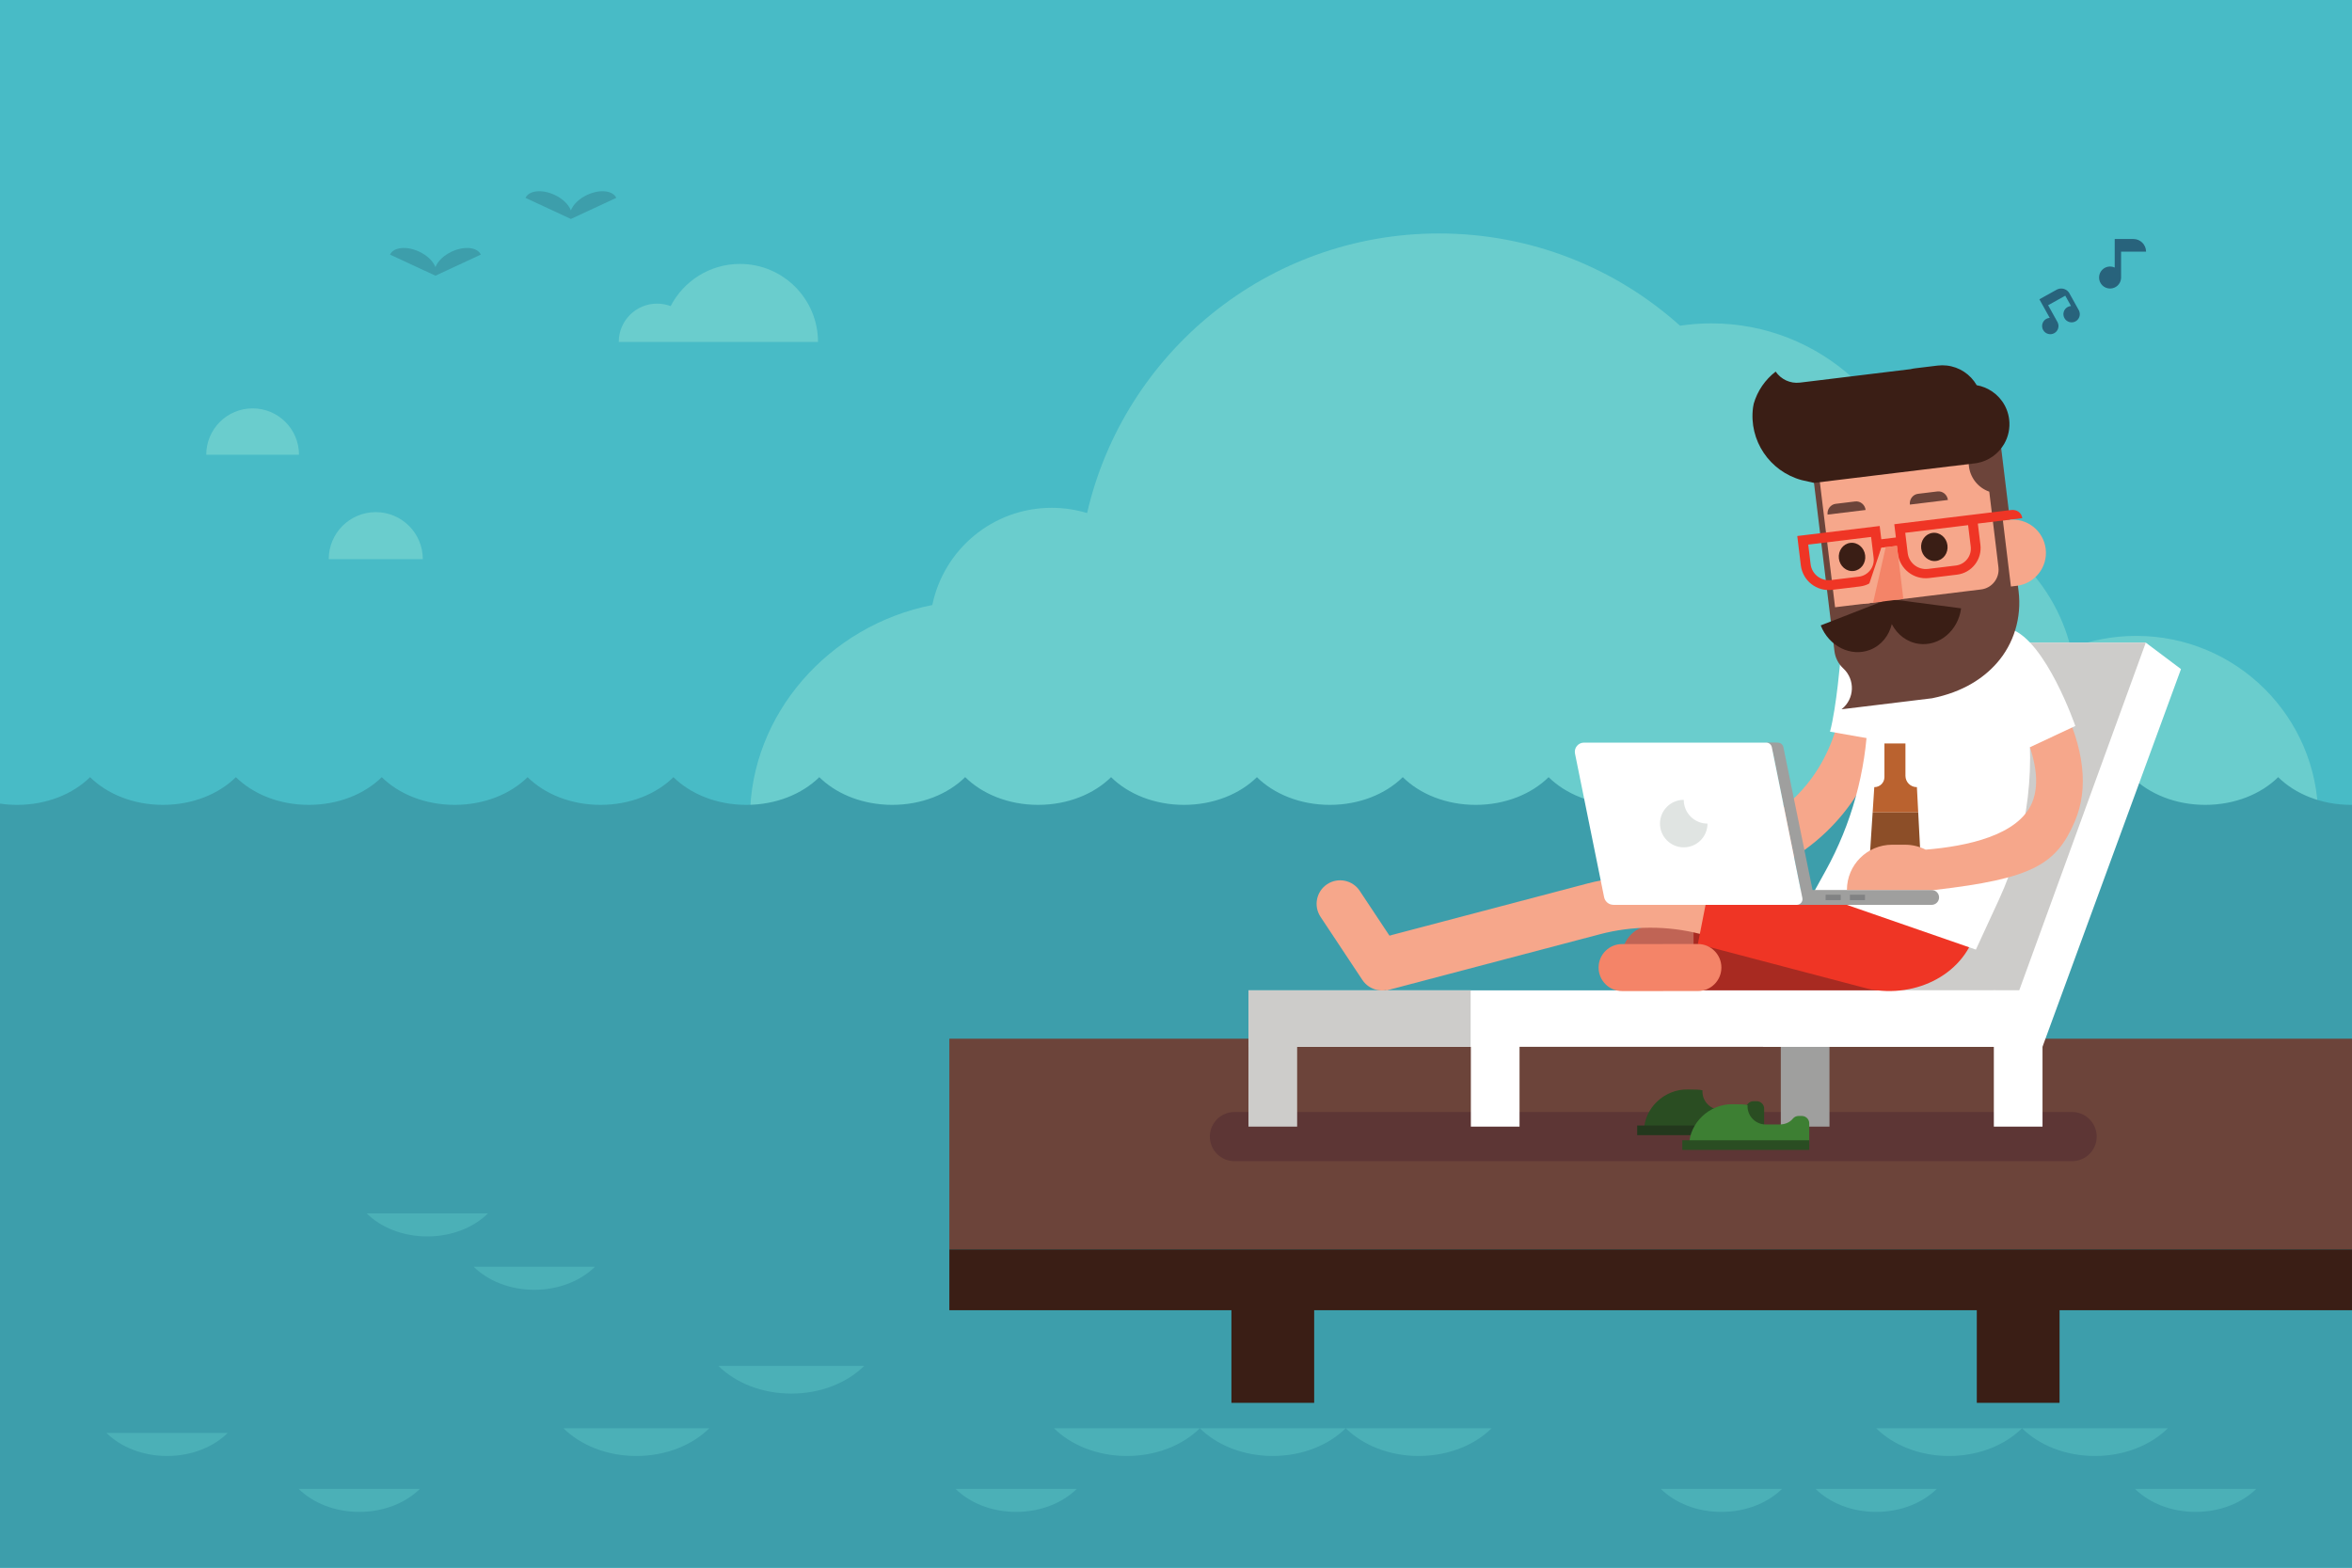
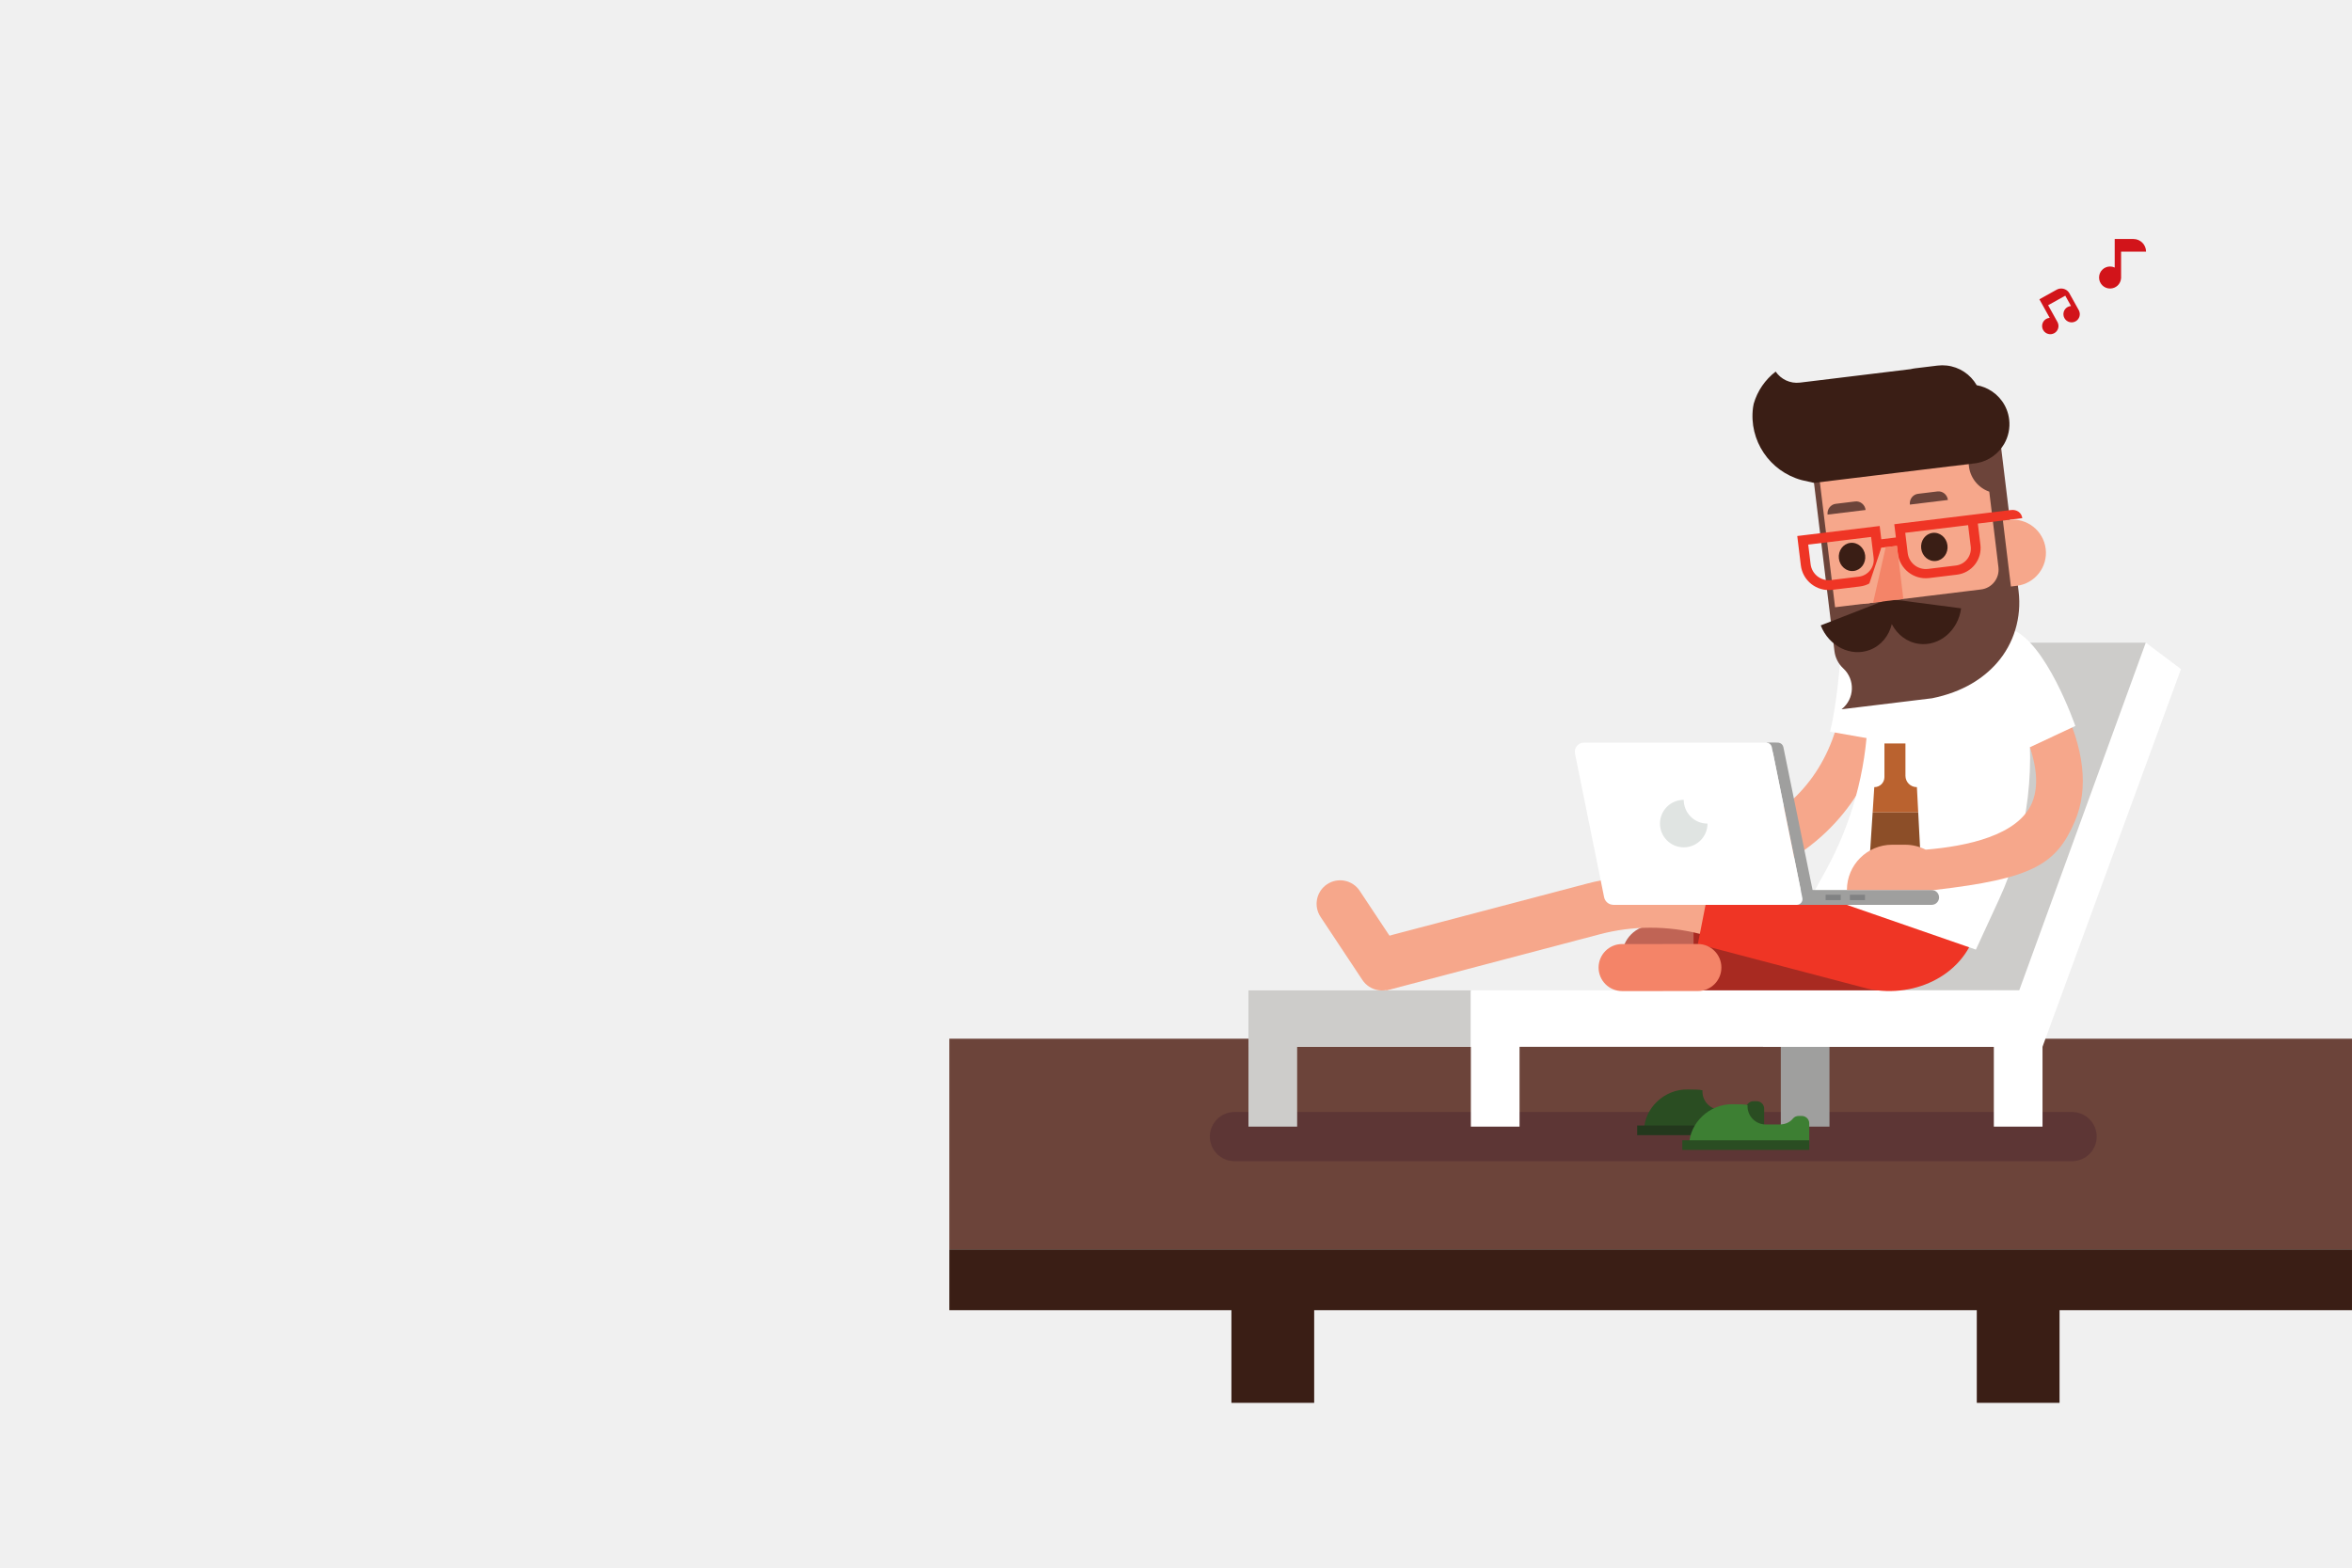
<svg xmlns="http://www.w3.org/2000/svg" viewBox="0 0 2400 1600" height="1600" width="2400" xml:space="preserve" id="svg2" version="1.1">
  <defs id="defs6" />
  <g transform="matrix(1.333333,0,0,-1.333333,0,1600)" id="g10">
    <g transform="scale(0.1)" id="g12">
      <g transform="scale(1.10429)" id="g14">
-         <path id="path16" style="fill:#48bbc6;fill-opacity:1;fill-rule:nonzero;stroke:none" d="M 16300,0 H 0 V 10866.7 H 16300 V 0" />
+         <path id="path16" style="fill:#48bbc6;fill-opacity:0;fill-rule:nonzero;stroke:none" d="M 16300,0 H 0 V 10866.7 H 16300 V 0" />
      </g>
      <g transform="scale(1.10429)" id="g18">
-         <path id="path20" style="fill:#48bbc6;fill-opacity:1;fill-rule:nonzero;stroke:none" d="M 16300,0 H 0 V 5204.73 H 16300 V 0" />
+         <path id="path20" style="fill:#48bbc6;fill-opacity:0;fill-rule:nonzero;stroke:none" d="M 16300,0 H 0 V 5204.73 H 16300 V 0" />
      </g>
      <g transform="scale(1.08842)" id="g22">
-         <path id="path24" style="fill:#6acdcd;fill-opacity:1;fill-rule:nonzero;stroke:none" d="M 16300,5280.66 H 5273.62 c 3.47,717.99 551.78,1345.82 1281.87,1489.55 80.07,390.17 425.39,683.61 839.25,683.61 86.61,0 170.19,-12.89 248.98,-36.78 259.77,1126.39 1268.92,1966.22 2474.28,1966.22 651.4,0 1245.5,-245.43 1694.9,-648.73 72,10.75 145.5,16.37 220.4,16.37 764.6,0 1393.6,-580.42 1470.4,-1324.67 516.9,-74.97 933.6,-458.86 1056.9,-958.38 142.8,55.04 297.9,85.28 460,85.28 704.3,0 1275.6,-569.09 1279.4,-1272.47" />
+         <path id="path24" style="fill:#6acdcd;fill-opacity:0;fill-rule:nonzero;stroke:none" d="M 16300,5280.66 H 5273.62 c 3.47,717.99 551.78,1345.82 1281.87,1489.55 80.07,390.17 425.39,683.61 839.25,683.61 86.61,0 170.19,-12.89 248.98,-36.78 259.77,1126.39 1268.92,1966.22 2474.28,1966.22 651.4,0 1245.5,-245.43 1694.9,-648.73 72,10.75 145.5,16.37 220.4,16.37 764.6,0 1393.6,-580.42 1470.4,-1324.67 516.9,-74.97 933.6,-458.86 1056.9,-958.38 142.8,55.04 297.9,85.28 460,85.28 704.3,0 1275.6,-569.09 1279.4,-1272.47" />
      </g>
      <g transform="scale(1.08842)" id="g26">
-         <path id="path28" style="fill:#6acdcd;fill-opacity:1;fill-rule:nonzero;stroke:none" d="M 16300,5273.73 H 5273.61 c 0,2.29 0,4.64 0.01,6.93 H 16300 c 0,-2.32 0,-4.6 0,-6.93" />
+         <path id="path28" style="fill:#6acdcd;fill-opacity:0;fill-rule:nonzero;stroke:none" d="M 16300,5273.73 H 5273.61 c 0,2.29 0,4.64 0.01,6.93 H 16300 c 0,-2.32 0,-4.6 0,-6.93" />
      </g>
      <g transform="scale(1.10429)" id="g30">
-         <path id="path32" style="fill:#3d9eab;fill-opacity:1;fill-rule:nonzero;stroke:none" d="m 16293.8,5287.62 c -204.6,0 -387,75.03 -505.4,192.1 -118.4,-117.07 -300.8,-192.1 -505.4,-192.1 -204.6,0 -387,75.03 -505.3,192.1 -115.8,-114.43 -292.7,-188.49 -491.7,-191.78 -4.9,-0.1 -9.8,-0.29 -14.8,-0.3 -204.2,0.26 -386.1,75.21 -504.3,192.08 l -1.2,-1.06 -1.1,1.06 c -118.2,-116.88 -300.2,-191.84 -504.4,-192.08 -3.1,0.01 -6.2,0.13 -9.3,0.17 -7.1,0.07 -14.2,0.24 -21.3,0.49 -8.1,0.32 -16.3,0.73 -24.3,1.29 -182.5,11.92 -343.6,83.48 -451.5,190.13 -118.4,-117.07 -300.7,-192.1 -505.3,-192.1 -204.6,0 -387,75.03 -505.4,192.1 -118.4,-117.07 -300.8,-192.1 -505.4,-192.1 -204.6,0 -387,75.03 -505.3,192.1 -118.5,-117.07 -300.9,-192.1 -505.4,-192.1 -204.7,0 -387.05,75.03 -505.41,192.1 -118.45,-117.07 -300.82,-192.1 -505.39,-192.1 -204.63,0 -386.99,75.03 -505.41,192.1 -118.41,-117.07 -300.78,-192.1 -505.38,-192.1 -204.6,0 -386.96,75.03 -505.38,192.1 -117.75,-116.41 -298.76,-191.18 -501.97,-192.03 -1.23,0 -2.43,-0.06 -3.66,-0.07 -204.5,0.07 -386.77,75.08 -505.13,192.1 l -0.28,-0.27 -0.28,0.27 c -118.37,-117.02 -300.64,-192.04 -505.14,-192.1 l -2.32,0.05 c -10.24,0.02 -20.41,0.29 -30.54,0.69 -5.28,0.22 -10.54,0.53 -15.8,0.84 -184.79,10.82 -347.99,82.78 -456.97,190.52 -118.42,-117.07 -300.78,-192.1 -505.38,-192.1 -204.6,0 -386.97,75.03 -505.38,192.1 -118.42,-117.07 -300.78,-192.1 -505.38,-192.1 -204.6,0 -386.97,75.03 -505.38,192.1 -118.42,-117.07 -300.79,-192.1 -505.39,-192.1 -204.61,0 -386.97,75.03 -505.39,192.1 -118.41,-117.07 -300.77,-192.1 -505.38,-192.1 -204.6,0 -386.97,75.03 -505.38,192.1 -118.42,-117.07 -300.78,-192.1 -505.38,-192.1 -204.602,0 -386.969,75.03 -505.385,192.1 -118.419,-117.07 -300.782,-192.1 -505.385,-192.1 -40.576,0 -80.226,3.06 -118.73,8.71 V 4191.98 h 6126.33 1100.1 5977.47 1098.4 1997.7 v 1095.79 c -2.1,-0.02 -4.2,-0.15 -6.2,-0.15" />
+         <path id="path32" style="fill:#3d9eab;fill-opacity:0;fill-rule:nonzero;stroke:none" d="m 16293.8,5287.62 c -204.6,0 -387,75.03 -505.4,192.1 -118.4,-117.07 -300.8,-192.1 -505.4,-192.1 -204.6,0 -387,75.03 -505.3,192.1 -115.8,-114.43 -292.7,-188.49 -491.7,-191.78 -4.9,-0.1 -9.8,-0.29 -14.8,-0.3 -204.2,0.26 -386.1,75.21 -504.3,192.08 l -1.2,-1.06 -1.1,1.06 c -118.2,-116.88 -300.2,-191.84 -504.4,-192.08 -3.1,0.01 -6.2,0.13 -9.3,0.17 -7.1,0.07 -14.2,0.24 -21.3,0.49 -8.1,0.32 -16.3,0.73 -24.3,1.29 -182.5,11.92 -343.6,83.48 -451.5,190.13 -118.4,-117.07 -300.7,-192.1 -505.3,-192.1 -204.6,0 -387,75.03 -505.4,192.1 -118.4,-117.07 -300.8,-192.1 -505.4,-192.1 -204.6,0 -387,75.03 -505.3,192.1 -118.5,-117.07 -300.9,-192.1 -505.4,-192.1 -204.7,0 -387.05,75.03 -505.41,192.1 -118.45,-117.07 -300.82,-192.1 -505.39,-192.1 -204.63,0 -386.99,75.03 -505.41,192.1 -118.41,-117.07 -300.78,-192.1 -505.38,-192.1 -204.6,0 -386.96,75.03 -505.38,192.1 -117.75,-116.41 -298.76,-191.18 -501.97,-192.03 -1.23,0 -2.43,-0.06 -3.66,-0.07 -204.5,0.07 -386.77,75.08 -505.13,192.1 l -0.28,-0.27 -0.28,0.27 c -118.37,-117.02 -300.64,-192.04 -505.14,-192.1 l -2.32,0.05 c -10.24,0.02 -20.41,0.29 -30.54,0.69 -5.28,0.22 -10.54,0.53 -15.8,0.84 -184.79,10.82 -347.99,82.78 -456.97,190.52 -118.42,-117.07 -300.78,-192.1 -505.38,-192.1 -204.6,0 -386.97,75.03 -505.38,192.1 -118.42,-117.07 -300.78,-192.1 -505.38,-192.1 -204.6,0 -386.97,75.03 -505.38,192.1 -118.42,-117.07 -300.79,-192.1 -505.39,-192.1 -204.61,0 -386.97,75.03 -505.39,192.1 -118.41,-117.07 -300.77,-192.1 -505.38,-192.1 -204.6,0 -386.97,75.03 -505.38,192.1 -118.42,-117.07 -300.78,-192.1 -505.38,-192.1 -204.602,0 -386.969,75.03 -505.385,192.1 -118.419,-117.07 -300.782,-192.1 -505.385,-192.1 -40.576,0 -80.226,3.06 -118.73,8.71 V 4191.98 h 6126.33 1100.1 5977.47 1098.4 1997.7 v 1095.79 c -2.1,-0.02 -4.2,-0.15 -6.2,-0.15" />
      </g>
      <g transform="scale(1.10429)" id="g34">
-         <path id="path36" style="fill:#3d9eab;fill-opacity:1;fill-rule:nonzero;stroke:none" d="M 13203.9,4798.37 H 7226.43 6126.33 0 V 0 h 16300 v 4798.37 h -1997.7 -1098.4" />
+         <path id="path36" style="fill:#3d9eab;fill-opacity:0;fill-rule:nonzero;stroke:none" d="M 13203.9,4798.37 H 7226.43 6126.33 0 V 0 h 16300 v 4798.37 h -1997.7 -1098.4" />
      </g>
      <g transform="scale(1.10429)" id="g38">
        <path id="path40" style="fill:#6c443a;fill-opacity:1;fill-rule:nonzero;stroke:none" d="M 16300,2206.53 H 6579.24 V 3666.77 H 16300 V 2206.53" />
      </g>
      <g transform="scale(1.10429)" id="g42">
        <path id="path44" style="fill:#3a1e15;fill-opacity:1;fill-rule:nonzero;stroke:none" d="M 16300,2206.53 H 15204.3 14630.8 8218.73 7645.22 6579.24 v -421.77 h 1954.88 v -642.13 h 573.51 v 642.13 h 4592.17 v -642.13 h 573.5 v 642.13 H 16300 v 421.77" />
      </g>
      <path id="path46" style="fill:#9dded6;fill-opacity:1;fill-rule:nonzero;stroke:none" d="m 15474.5,1123.3 v 0 0 z" />
      <path id="path48" style="fill:#9dded6;fill-opacity:1;fill-rule:nonzero;stroke:none" d="m 11009.8,1123.3 h -0.6 l 0.3,-0.3 z" />
-       <path id="path50" style="fill:#4bb0b7;fill-opacity:1;fill-rule:nonzero;stroke:none" d="m 6055.86,1332.6 c -225.94,0 -427.32,82.9 -558.09,212.2 H 6613.95 C 6483.19,1415.5 6281.8,1332.6 6055.86,1332.6" />
-       <path id="path52" style="fill:#4bb0b7;fill-opacity:1;fill-rule:nonzero;stroke:none" d="m 14916.4,855.102 c -225.9,0 -427.3,82.8 -558.1,212.098 h 1116.2 c -130.7,-129.298 -332.1,-212.098 -558.1,-212.098" />
+       <path id="path50" style="fill:#4bb0b7;fill-opacity:0;fill-rule:nonzero;stroke:none" d="m 6055.86,1332.6 c -225.94,0 -427.32,82.9 -558.09,212.2 H 6613.95 C 6483.19,1415.5 6281.8,1332.6 6055.86,1332.6" />
+       <path id="path52" style="fill:#4bb0b7;fill-opacity:0;fill-rule:nonzero;stroke:none" d="m 14916.4,855.102 c -225.9,0 -427.3,82.8 -558.1,212.098 h 1116.2 c -130.7,-129.298 -332.1,-212.098 -558.1,-212.098" />
      <g transform="scale(1.01783)" id="g54">
-         <path id="path56" style="fill:#4bb0b7;fill-opacity:1;fill-rule:nonzero;stroke:none" d="m 15751.7,840.119 c -222,0 -419.8,81.35 -548.3,208.381 H 16300 c -128.5,-127.031 -326.3,-208.381 -548.3,-208.381" />
+         <path id="path56" style="fill:#4bb0b7;fill-opacity:0;fill-rule:nonzero;stroke:none" d="m 15751.7,840.119 c -222,0 -419.8,81.35 -548.3,208.381 H 16300 c -128.5,-127.031 -326.3,-208.381 -548.3,-208.381" />
      </g>
-       <path id="path58" style="fill:#4bb0b7;fill-opacity:1;fill-rule:nonzero;stroke:none" d="m 4870.18,855.102 c -225.94,0 -427.32,82.8 -558.09,212.098 H 5428.27 C 5297.51,937.902 5096.12,855.102 4870.18,855.102" />
-       <path id="path60" style="fill:#4bb0b7;fill-opacity:1;fill-rule:nonzero;stroke:none" d="m 8624.36,855.102 c -225.95,0 -427.33,82.8 -558.1,212.098 H 9182.45 C 9051.68,937.902 8850.3,855.102 8624.36,855.102" />
-       <path id="path62" style="fill:#4bb0b7;fill-opacity:1;fill-rule:nonzero;stroke:none" d="M 10857.1,855.102 C 10631.2,855.199 10430,938 10299.2,1067.2 h 1116.2 c -130,-128.501 -329.9,-211.098 -554.3,-212.001 -1.3,0 -2.7,-0.097 -4,-0.097" />
-       <path id="path64" style="fill:#4bb0b7;fill-opacity:1;fill-rule:nonzero;stroke:none" d="m 9740.81,855.102 h -2.56 c -11.31,0.097 -22.54,0.398 -33.72,0.796 -5.84,0.204 -11.65,0.602 -17.46,0.903 -204.06,12 -384.28,91.398 -504.62,210.399 H 10298.6 C 10167.9,938 9966.64,855.199 9740.81,855.102" />
-       <path id="path66" style="fill:#4bb0b7;fill-opacity:1;fill-rule:nonzero;stroke:none" d="M 1278.72,855.102 C 1090.81,855.102 923.328,924 814.578,1031.5 H 1742.85 C 1634.1,924 1466.62,855.102 1278.72,855.102" />
-       <path id="path68" style="fill:#4bb0b7;fill-opacity:1;fill-rule:nonzero;stroke:none" d="m 13173.9,427 c -187.9,0 -355.4,69 -464.1,176.5 h 928.3 C 13529.3,496 13361.8,427 13173.9,427" />
-       <path id="path70" style="fill:#4bb0b7;fill-opacity:1;fill-rule:nonzero;stroke:none" d="m 2749.51,427 c -187.9,0 -355.38,69 -464.14,176.5 h 928.28 C 3104.9,496 2937.42,427 2749.51,427" />
-       <path id="path72" style="fill:#4bb0b7;fill-opacity:1;fill-rule:nonzero;stroke:none" d="m 7776.71,427 c -187.91,0 -355.39,69 -464.14,176.5 h 928.28 C 8132.09,496 7964.61,427 7776.71,427" />
-       <path id="path74" style="fill:#4bb0b7;fill-opacity:1;fill-rule:nonzero;stroke:none" d="m 14358.3,427 c -187.9,0 -355.3,69 -464.1,176.5 h 928.3 C 14713.7,496 14546.3,427 14358.3,427" />
+       <path id="path58" style="fill:#4bb0b7;fill-opacity:0;fill-rule:nonzero;stroke:none" d="m 4870.18,855.102 c -225.94,0 -427.32,82.8 -558.09,212.098 H 5428.27 C 5297.51,937.902 5096.12,855.102 4870.18,855.102" />
+       <path id="path60" style="fill:#4bb0b7;fill-opacity:0;fill-rule:nonzero;stroke:none" d="m 8624.36,855.102 c -225.95,0 -427.33,82.8 -558.1,212.098 H 9182.45 C 9051.68,937.902 8850.3,855.102 8624.36,855.102" />
+       <path id="path62" style="fill:#4bb0b7;fill-opacity:0;fill-rule:nonzero;stroke:none" d="M 10857.1,855.102 C 10631.2,855.199 10430,938 10299.2,1067.2 h 1116.2 c -130,-128.501 -329.9,-211.098 -554.3,-212.001 -1.3,0 -2.7,-0.097 -4,-0.097" />
+       <path id="path64" style="fill:#4bb0b7;fill-opacity:0;fill-rule:nonzero;stroke:none" d="m 9740.81,855.102 h -2.56 c -11.31,0.097 -22.54,0.398 -33.72,0.796 -5.84,0.204 -11.65,0.602 -17.46,0.903 -204.06,12 -384.28,91.398 -504.62,210.399 H 10298.6 C 10167.9,938 9966.64,855.199 9740.81,855.102" />
+       <path id="path66" style="fill:#4bb0b7;fill-opacity:0;fill-rule:nonzero;stroke:none" d="M 1278.72,855.102 C 1090.81,855.102 923.328,924 814.578,1031.5 H 1742.85 C 1634.1,924 1466.62,855.102 1278.72,855.102" />
+       <path id="path68" style="fill:#4bb0b7;fill-opacity:0;fill-rule:nonzero;stroke:none" d="m 13173.9,427 c -187.9,0 -355.4,69 -464.1,176.5 h 928.3 C 13529.3,496 13361.8,427 13173.9,427" />
+       <path id="path70" style="fill:#4bb0b7;fill-opacity:0;fill-rule:nonzero;stroke:none" d="m 2749.51,427 c -187.9,0 -355.38,69 -464.14,176.5 h 928.28 C 3104.9,496 2937.42,427 2749.51,427" />
+       <path id="path72" style="fill:#4bb0b7;fill-opacity:0;fill-rule:nonzero;stroke:none" d="m 7776.71,427 c -187.91,0 -355.39,69 -464.14,176.5 h 928.28 C 8132.09,496 7964.61,427 7776.71,427" />
+       <path id="path74" style="fill:#4bb0b7;fill-opacity:0;fill-rule:nonzero;stroke:none" d="m 14358.3,427 c -187.9,0 -355.3,69 -464.1,176.5 h 928.3 C 14713.7,496 14546.3,427 14358.3,427" />
      <g transform="scale(1.05935)" id="g76">
-         <path id="path78" style="fill:#4bb0b7;fill-opacity:1;fill-rule:nonzero;stroke:none" d="m 15861.8,403.077 c -177.4,0 -335.5,65.135 -438.1,166.612 h 876.3 c -102.7,-101.477 -260.8,-166.612 -438.2,-166.612" />
+         <path id="path78" style="fill:#4bb0b7;fill-opacity:0;fill-rule:nonzero;stroke:none" d="m 15861.8,403.077 c -177.4,0 -335.5,65.135 -438.1,166.612 h 876.3 c -102.7,-101.477 -260.8,-166.612 -438.2,-166.612" />
      </g>
-       <path id="path80" style="fill:#4bb0b7;fill-opacity:1;fill-rule:nonzero;stroke:none" d="m 3270.25,2535.61 c -187.91,0 -355.39,68.91 -464.14,176.42 h 928.27 c -108.75,-107.51 -276.23,-176.42 -464.13,-176.42" />
-       <path id="path82" style="fill:#4bb0b7;fill-opacity:1;fill-rule:nonzero;stroke:none" d="m 4089.26,2127.19 c -187.9,0 -355.39,68.91 -464.14,176.42 h 928.27 C 4444.64,2196.1 4277.16,2127.19 4089.26,2127.19" />
-       <path id="path84" style="fill:#6acdcd;fill-opacity:1;fill-rule:nonzero;stroke:none" d="m 3235.78,7719.9 h -720.03 c 0,198.83 161.19,360.01 360.02,360.01 198.83,0 360.01,-161.18 360.01,-360.01" />
-       <path id="path86" style="fill:#3d9eab;fill-opacity:1;fill-rule:nonzero;stroke:none" d="m 4369.36,10324.1 347.1,161.3 c -26.66,57.3 -126.07,67.7 -222.04,23.1 -62.92,-29.3 -108.74,-74.8 -125.32,-119 -16.59,44.2 -62.41,89.7 -125.33,119 -95.97,44.6 -195.38,34.2 -222.04,-23.1 l 347.1,-161.3 0.09,-0.2 h 0.18 0.17 l 0.09,0.2" />
-       <path id="path88" style="fill:#3d9eab;fill-opacity:1;fill-rule:nonzero;stroke:none" d="m 3332.66,9889.82 347.09,161.28 c -26.65,57.4 -126.06,67.7 -222.03,23.1 -62.93,-29.2 -108.74,-74.81 -125.33,-118.91 -16.58,44.1 -62.4,89.71 -125.32,118.91 -95.97,44.6 -195.38,34.3 -222.04,-23.1 l 347.1,-161.28 0.08,-0.2 0.18,0.08 0.18,-0.08 0.09,0.2" />
-       <path id="path90" style="fill:#6acdcd;fill-opacity:1;fill-rule:nonzero;stroke:none" d="m 2288.23,8519.18 h -709.75 c 0,195.99 158.88,354.87 354.88,354.87 195.99,0 354.87,-158.88 354.87,-354.87" />
-       <path id="path92" style="fill:#6acdcd;fill-opacity:1;fill-rule:nonzero;stroke:none" d="M 6260.2,9382.53 H 4735.35 c 0,162.02 131.34,293.37 293.36,293.37 36.58,0 71.57,-6.75 103.86,-18.98 99.39,191.74 299.53,322.83 530.4,322.83 329.84,0 597.23,-267.38 597.23,-597.22" />
+       <path id="path80" style="fill:#4bb0b7;fill-opacity:0;fill-rule:nonzero;stroke:none" d="m 3270.25,2535.61 c -187.91,0 -355.39,68.91 -464.14,176.42 h 928.27 c -108.75,-107.51 -276.23,-176.42 -464.13,-176.42" />
+       <path id="path82" style="fill:#4bb0b7;fill-opacity:0;fill-rule:nonzero;stroke:none" d="m 4089.26,2127.19 c -187.9,0 -355.39,68.91 -464.14,176.42 h 928.27 C 4444.64,2196.1 4277.16,2127.19 4089.26,2127.19" />
+       <path id="path84" style="fill:#6acdcd;fill-opacity:0;fill-rule:nonzero;stroke:none" d="m 3235.78,7719.9 h -720.03 c 0,198.83 161.19,360.01 360.02,360.01 198.83,0 360.01,-161.18 360.01,-360.01" />
+       <path id="path86" style="fill:#3d9eab;fill-opacity:0;fill-rule:nonzero;stroke:none" d="m 4369.36,10324.1 347.1,161.3 c -26.66,57.3 -126.07,67.7 -222.04,23.1 -62.92,-29.3 -108.74,-74.8 -125.32,-119 -16.59,44.2 -62.41,89.7 -125.33,119 -95.97,44.6 -195.38,34.2 -222.04,-23.1 l 347.1,-161.3 0.09,-0.2 h 0.18 0.17 l 0.09,0.2" />
+       <path id="path88" style="fill:#3d9eab;fill-opacity:0;fill-rule:nonzero;stroke:none" d="m 3332.66,9889.82 347.09,161.28 c -26.65,57.4 -126.06,67.7 -222.03,23.1 -62.93,-29.2 -108.74,-74.81 -125.33,-118.91 -16.58,44.1 -62.4,89.71 -125.32,118.91 -95.97,44.6 -195.38,34.3 -222.04,-23.1 l 347.1,-161.28 0.08,-0.2 0.18,0.08 0.18,-0.08 0.09,0.2" />
+       <path id="path90" style="fill:#6acdcd;fill-opacity:0;fill-rule:nonzero;stroke:none" d="m 2288.23,8519.18 h -709.75 c 0,195.99 158.88,354.87 354.88,354.87 195.99,0 354.87,-158.88 354.87,-354.87" />
+       <path id="path92" style="fill:#6acdcd;fill-opacity:0;fill-rule:nonzero;stroke:none" d="M 6260.2,9382.53 H 4735.35 c 0,162.02 131.34,293.37 293.36,293.37 36.58,0 71.57,-6.75 103.86,-18.98 99.39,191.74 299.53,322.83 530.4,322.83 329.84,0 597.23,-267.38 597.23,-597.22" />
      <path id="path94" style="fill:#c06455;fill-opacity:1;fill-rule:nonzero;stroke:none" d="m 13254.9,4654.15 c 0,-131.72 -106.8,-238.5 -238.5,-238.5 H 12652 c -131.7,0 -238.5,106.78 -238.5,238.5 v 25.18 c 0,131.72 106.8,238.49 238.5,238.49 h 364.4 c 131.7,0 238.5,-106.77 238.5,-238.49 v -25.18" />
      <path id="path96" style="fill:#f6a78b;fill-opacity:1;fill-rule:nonzero;stroke:none" d="m 13074.1,5182.34 c -80.9,0 -154.2,55.36 -173.6,137.53 -22.8,95.99 36.7,192.23 132.7,214.94 499.7,118.23 832.5,387.98 989.1,801.75 116.4,307.58 90.3,587.1 90,589.83 -10.6,98.07 60.3,186.2 158.4,196.83 98.1,10.57 186.2,-60.25 196.8,-158.33 1.6,-14.64 37.2,-363.16 -111.1,-754.8 -138.3,-365.43 -465.9,-839.55 -1241,-1022.92 -13.8,-3.27 -27.7,-4.83 -41.3,-4.83" />
      <path id="path98" style="fill:#ffffff;fill-opacity:1;fill-rule:nonzero;stroke:none" d="m 14087.1,6975.01 c 0,0 -32.1,-392.14 -82,-575.55 l 337.4,-59.54 91.3,543.8 -346.7,91.29" />
      <path id="path100" style="fill:#5d3635;fill-opacity:1;fill-rule:nonzero;stroke:none" d="m 16046.1,3299.88 c 0,-103.92 -84.3,-188.16 -188.2,-188.16 H 9447.3 c -103.91,0 -188.16,84.24 -188.16,188.16 0,103.91 84.25,188.16 188.16,188.16 h 6410.6 c 103.9,0 188.2,-84.25 188.2,-188.16" />
      <g transform="scale(1.024)" id="g102">
        <path id="path104" style="fill:#ffffff;fill-opacity:1;fill-rule:nonzero;stroke:none" d="m 15264.9,3893.64 h -2089.2 l 1178.5,3021.27 h 1682.7 L 16300,6717.16 15264.9,3893.64" />
      </g>
      <g transform="scale(1.00747)" id="g106">
        <path id="path108" style="fill:#cdccca;fill-opacity:1;fill-rule:nonzero;stroke:none" d="m 15338.7,4386.43 h -1779.5 l 1030.5,2641.92 H 16300 l -961.3,-2641.92" />
      </g>
      <path id="path110" style="fill:#a82a21;fill-opacity:1;fill-rule:nonzero;stroke:none" d="M 14477.3,4413.71 H 12961 v 482.31 h 1516.3 v -482.31" />
      <path id="path112" style="fill:#cdccca;fill-opacity:1;fill-rule:nonzero;stroke:none" d="m 15466.5,7083.2 -0.7,-2.25 0.1,-0.08 z" />
      <path id="path114" style="fill:#9f9f9e;fill-opacity:1;fill-rule:nonzero;stroke:none" d="m 14001.1,3376.14 h -372.5 v 610.94 h 372.5 v -610.94" />
      <path id="path116" style="fill:#f6a78b;fill-opacity:1;fill-rule:nonzero;stroke:none" d="m 10609.9,4418.28 -101.9,386.81 1634.3,430.45 c 315.7,83.16 649.8,84.36 966.1,3.52 l 976.7,-249.66 -99.1,-387.54 -976.7,249.66 c -250.5,64.03 -515.1,63.06 -765.1,-2.79 l -1634.3,-430.45" />
      <path id="path118" style="fill:#ffffff;fill-opacity:1;fill-rule:nonzero;stroke:none" d="M 15268.1,3987.08 H 9554.58 v 432.13 h 5713.52 v -432.13" />
      <path id="path120" style="fill:#cdccca;fill-opacity:1;fill-rule:nonzero;stroke:none" d="M 11256.6,3987.08 H 9554.58 v 432.13 h 1702.02 v -432.13" />
      <path id="path122" style="fill:#5bc133;fill-opacity:1;fill-rule:nonzero;stroke:none" d="m 15121.6,5254.76 c 0,-6.57 -5.3,-11.89 -11.9,-11.89 -6.5,0 -11.8,5.32 -11.8,11.89 0,6.56 5.3,11.88 11.8,11.88 6.6,0 11.9,-5.32 11.9,-11.88" />
      <path id="path124" style="fill:#ef3525;fill-opacity:1;fill-rule:nonzero;stroke:none" d="m 13977.8,5266.64 -64.3,-147.27 -839.4,62.97 -80.3,-408.39 1294,-340.35 c 15.8,-4.13 31.6,-7.51 47.7,-10.03 l 0.3,-0.05 30.5,-4.15 c 371.3,-43.72 734,178.54 773.8,554.64 l -1162.3,292.63" />
      <path id="path126" style="fill:#ffffff;fill-opacity:1;fill-rule:nonzero;stroke:none" d="m 15404.1,7124.27 -1097.3,-260.4 -12.5,-361.77 c -14.1,-409.28 -124.7,-809.43 -322.8,-1167.82 l -94.8,-171.41 1244.9,-431.83 176.3,382.44 c 229.5,497.88 295.7,1055.6 189,1593.36 l -82.8,417.43" />
      <path id="path128" style="fill:#9f9f9e;fill-opacity:1;fill-rule:nonzero;stroke:none" d="m 14839.9,5130.59 c 0,-31.41 -25.5,-56.87 -56.9,-56.87 h -2429.6 c -31.4,0 -56.8,25.46 -56.8,56.87 0,31.41 25.4,56.86 56.8,56.86 H 14783 c 31.4,0 56.9,-25.45 56.9,-56.86" />
      <path id="path130" style="fill:#818283;fill-opacity:1;fill-rule:nonzero;stroke:none" d="m 14087.1,5109.95 h -115.6 v 41.28 h 115.6 v -41.28" />
      <path id="path132" style="fill:#818283;fill-opacity:1;fill-rule:nonzero;stroke:none" d="m 14272.9,5109.95 h -115.6 v 41.28 h 115.6 v -41.28" />
      <path id="path134" style="fill:#9f9f9e;fill-opacity:1;fill-rule:nonzero;stroke:none" d="m 13873.1,5134.77 -0.1,0.01 c 4.2,8.56 5.7,18.4 3.7,28.09 l -228.4,1118.29 c -3.6,17.47 -17.4,30.63 -34.5,33.7 v 0.01 0 c -2.4,0.42 -4.8,0.63 -7.2,0.66 -30.1,2.16 -87.1,-0.06 -87.1,-0.06 l 49.1,-78.42 215.2,-1062.27 v 0 l -33.2,-101.06 c 0,0 91.7,4.64 121.3,58.92 l 1,1.82 0.2,0.31" />
      <path id="path136" style="fill:#ffffff;fill-opacity:1;fill-rule:nonzero;stroke:none" d="m 13750.6,5073.72 h -1402.4 c -34.9,0 -65,24.6 -71.9,58.81 l -222.7,1098.95 c -8.8,43.45 24.4,84.07 68.8,84.07 h 1395.1 c 20.5,0 38.1,-14.41 42.2,-34.46 l 233.9,-1154.78 c 5.6,-27.18 -15.2,-52.59 -43,-52.59" />
      <path id="path138" style="fill:#2a4d22;fill-opacity:1;fill-rule:nonzero;stroke:none" d="m 13270.8,3505.28 h -102.3 c -77.1,0 -139.6,62.51 -139.6,139.62 0,3.04 0.1,6.06 0.3,9.06 h 0.9 l -0.9,0.19 c -13.7,3.04 -27.9,4.82 -42.3,5.1 l -70.3,1.34 c -181.6,3.48 -331.3,-145.78 -334.5,-310.07 l 263,-0.48 656,0.48 v 163.82 0.6 c -0.2,31.05 -26.3,55.77 -57.3,55.77 h -23.8 c -17,0 -33.4,-7.31 -44.2,-20.45 -20.4,-24.92 -53,-44.98 -105,-44.98" />
      <path id="path140" style="fill:#23381d;fill-opacity:1;fill-rule:nonzero;stroke:none" d="m 13501.1,3310.85 h -971.6 v 73.69 h 971.6 v -73.69" />
      <path id="path142" style="fill:#3d7f33;fill-opacity:1;fill-rule:nonzero;stroke:none" d="m 13615.9,3392.43 h -102.2 c -77.1,0 -139.7,62.51 -139.7,139.62 0,3.04 0.2,6.06 0.4,9.06 h 0.9 l -0.9,0.19 c -13.8,3.03 -27.9,4.82 -42.4,5.1 l -70.2,1.34 c -181.6,3.48 -331.4,-145.78 -334.5,-310.08 l 262.9,-0.47 656,0.47 v 163.83 0.6 c -0.1,31.05 -26.2,55.77 -57.3,55.77 h -23.8 c -17,0 -33.3,-7.31 -44.1,-20.44 -20.5,-24.93 -53.1,-44.99 -105.1,-44.99" />
      <path id="path144" style="fill:#2a4d22;fill-opacity:1;fill-rule:nonzero;stroke:none" d="m 13846.2,3198 h -971.5 v 73.69 h 971.5 V 3198" />
      <path id="path146" style="fill:#cdccca;fill-opacity:1;fill-rule:nonzero;stroke:none" d="m 9927.11,3376.14 h -372.53 v 1037.57 h 372.53 V 3376.14" />
      <path id="path148" style="fill:#ffffff;fill-opacity:1;fill-rule:nonzero;stroke:none" d="m 11629.1,3376.14 h -372.5 v 1037.57 h 372.5 V 3376.14" />
      <path id="path150" style="fill:#ffffff;fill-opacity:1;fill-rule:nonzero;stroke:none" d="M 15631.5,3376.14 H 15259 v 1043.07 h 372.5 V 3376.14" />
      <path id="path152" style="fill:#e0e4e2;fill-opacity:1;fill-rule:nonzero;stroke:none" d="m 12885.8,5877.48 c -100.4,0 -181.8,-81.38 -181.8,-181.77 0,-100.4 81.4,-181.78 181.8,-181.78 100.4,0 181.8,81.38 181.8,181.78 -100.4,0 -181.8,81.38 -181.8,181.77" />
      <path id="path154" style="fill:#f6a78b;fill-opacity:1;fill-rule:nonzero;stroke:none" d="m 10726.5,4697.85 c 54.9,-82.85 32.3,-194.56 -50.6,-249.5 -82.8,-54.94 -194.5,-32.31 -249.5,50.54 l -320.4,483.22 c -54.9,82.85 -32.3,194.55 50.5,249.49 82.9,54.94 194.6,32.32 249.5,-50.53 l 320.5,-483.22" />
      <path id="path156" style="fill:#f48468;fill-opacity:1;fill-rule:nonzero;stroke:none" d="m 12993.8,4773.95 c 99.5,0.04 180.1,-80.51 180.1,-179.92 0.1,-99.41 -80.5,-180.04 -179.9,-180.08 l -579.8,-0.24 c -99.4,-0.04 -180,80.51 -180.1,179.92 0,99.41 80.5,180.04 179.9,180.08 l 579.8,0.24" />
      <path id="path158" style="fill:#9dded6;fill-opacity:1;fill-rule:nonzero;stroke:none" d="m 14420.4,597.102 v 0 0 z" />
      <path id="path160" style="fill:#9dded6;fill-opacity:1;fill-rule:nonzero;stroke:none" d="m 9955.66,597.102 h -0.61 l 0.31,-0.301 z" />
      <path id="path162" style="fill:#6c443a;fill-opacity:1;fill-rule:nonzero;stroke:none" d="m 14293.2,5191.08 h 417.8 l -13.5,260.22 H 14310 l -16.8,-260.22" />
      <path id="path164" style="fill:#ba622f;fill-opacity:1;fill-rule:nonzero;stroke:none" d="m 14670.2,5974.82 h -0.8 c -48,0 -86.9,38.89 -86.9,86.86 v 247.33 h -160.8 V 6051.7 c 0,-42.46 -34.4,-76.88 -76.9,-76.88 h -0.8 l -12.5,-193.63 h 348.8 l -10.1,193.63" />
      <path id="path166" style="fill:#8c4e28;fill-opacity:1;fill-rule:nonzero;stroke:none" d="M 14331.5,5781.19 14310,5451.3 h 387.5 l -17.2,329.89 h -348.8" />
      <path id="path168" style="fill:#f6a78b;fill-opacity:1;fill-rule:nonzero;stroke:none" d="m 15775.5,6626.33 c -121.9,245.28 -270,425.59 -276.2,433.15 -62.7,75.9 -175,86.58 -251,23.93 -76,-62.64 -86.8,-175.08 -24.3,-251.15 136.3,-165.71 460.6,-664.39 327.1,-977.81 -106.2,-249.25 -498.4,-332.54 -814,-358.21 -47.2,24.07 -100.5,37.74 -157.1,37.74 h -99.5 c -191,0 -345.9,-154.9 -345.9,-345.97 h 674 c 744.5,86.57 928.7,191.83 1071.2,527.32 106.5,250.87 71.4,557.37 -104.3,911" />
      <path id="path170" style="fill:#ffffff;fill-opacity:1;fill-rule:nonzero;stroke:none" d="m 15388.4,7185.38 -244.1,-305.63 357.2,-615.24 381.1,178.61 c 0,0 -224.3,650.89 -494.2,742.26" />
      <path id="path172" style="fill:#f6a78b;fill-opacity:1;fill-rule:nonzero;stroke:none" d="m 15282.3,8628.86 -1396.9,-169.87 16,-131.42 123.4,-1014.86 177.3,21.55 1219.6,148.31 -139.4,1146.29" />
      <path id="path174" style="fill:#3a1e15;fill-opacity:1;fill-rule:nonzero;stroke:none" d="m 14274.2,7749.22 c 7.3,-59.39 -31.9,-113.02 -87.5,-119.77 -55.5,-6.76 -106.4,35.91 -113.6,95.3 -7.2,59.39 31.9,113.02 87.5,119.77 55.5,6.76 106.4,-35.91 113.6,-95.3" />
      <path id="path176" style="fill:#3a1e15;fill-opacity:1;fill-rule:nonzero;stroke:none" d="m 14904.1,7825.82 c 7.2,-59.4 -31.9,-113.02 -87.5,-119.78 -55.5,-6.75 -106.4,35.92 -113.6,95.31 -7.3,59.39 31.9,113.02 87.5,119.77 55.5,6.76 106.4,-35.91 113.6,-95.3" />
      <path id="path178" style="fill:#6c443a;fill-opacity:1;fill-rule:nonzero;stroke:none" d="m 14197.5,8161.56 -148.7,-18.08 c -39.3,-4.78 -67.1,-41.71 -62.2,-82.49 l 291,35.38 c -4.9,40.78 -40.8,69.97 -80.1,65.19" />
      <path id="path180" style="fill:#6c443a;fill-opacity:1;fill-rule:nonzero;stroke:none" d="m 14827.4,8238.16 -148.8,-18.09 c -39.2,-4.77 -67.1,-41.71 -62.1,-82.49 l 291,35.39 c -5,40.78 -40.8,69.97 -80.1,65.19" />
      <path id="path182" style="fill:#6c443a;fill-opacity:1;fill-rule:nonzero;stroke:none" d="m 15384.2,7366.67 v -0.01 0.14 z m -317.8,1081.12 c 0.4,0.34 0.6,-3.22 1.1,-9.39 7.8,-91.63 68.4,-170.33 155,-201.39 l 1.5,-0.54 59.7,-491.06 10.5,-88.2 c 9.9,-83.6 -49.9,-159.48 -133.5,-169.29 v -0.01 l -656.3,-80.2 c -1.6,7.46 -74.5,-9.06 -74.5,-9.06 l -385.9,-46.93 -135,1110.14 -45,-5.48 0.5,-4.44 151.1,-1242.8 7,-57.1 16.6,-136.33 c 6.1,-50.1 29.6,-96.46 66.4,-131 l 2.3,-2.2 c 91.2,-85.66 85.2,-232.36 -12.7,-310.26 l -1.9,-1.49 c 0,0 316.9,38.21 533.7,64.84 l 2.5,0.37 156,18.97 c 238.6,47.97 394.1,154.14 495.1,268.13 133,149.93 192.1,351.46 167.9,550.38 l -140.9,1158.49 -241.2,-184.15" />
      <path id="path184" style="fill:#3a1e15;fill-opacity:1;fill-rule:nonzero;stroke:none" d="m 14465.3,7414.39 c -0.6,1.64 -10.7,1.4 -10.7,1.4 0,0 -10,-2.21 -10.2,-3.94 l -510.2,-199.04 c 62.5,-160.18 231.7,-243.8 377.8,-186.78 86,33.54 144.8,108.3 166,196.76 41.8,-80.8 116.8,-139.28 208.3,-151.24 155.6,-20.32 299.8,101.4 322.1,271.88 l -543.1,70.96" />
      <path id="path186" style="fill:#3a1e15;fill-opacity:1;fill-rule:nonzero;stroke:none" d="m 14940.7,8431.81 171.5,20.85 c 6.6,0.8 13,1.87 19.4,3.07 l -210.4,-25.6 c 6.5,0.38 13,0.88 19.5,1.68" />
      <path id="path188" style="fill:#3a1e15;fill-opacity:1;fill-rule:nonzero;stroke:none" d="m 15376.2,8789.74 c -12.5,102.94 -75.3,187.46 -160.8,232.03 -8.5,4.44 -17.3,8.47 -26.2,12.09 -19.6,7.95 -40.2,13.89 -61.4,17.59 -47.6,83.11 -133,140.06 -230,150.57 -22.6,2.45 -45.8,2.47 -69.4,-0.4 l -16.9,-2.05 -154.6,-18.8 c -12.1,-1.48 -24,-3.74 -35.6,-6.57 l -439.5,-53.45 -111.2,-13.52 -19.3,-2.35 -276,-33.56 c -75.4,-9.17 -145.9,25.68 -186.1,84.29 -80,-61.53 -139.4,-147.41 -167.7,-245.25 -1.9,-6.4 -3.6,-16.19 -5.3,-28.65 -33.6,-252.09 126.5,-489.7 371.8,-556.59 l 94.5,-21.3 161.6,19.65 877.1,106.66 210.4,25.6 c 89.7,16.77 163.7,72.13 206.6,146.59 31.5,54.78 46.2,119.85 38,187.42" />
      <path id="path190" style="fill:#ef3525;fill-opacity:1;fill-rule:nonzero;stroke:none" d="m 15082.1,7816.17 c 8.7,-71.3 -42.3,-136.35 -113.6,-145.02 l -213.3,-25.94 c -76.4,-9.3 -146.2,45.34 -155.5,121.78 l -7.7,63.69 -7.8,64.16 -3.3,26.82 481.2,58.52 z m -759.1,46.9 7.8,-64.15 8.2,-68.21 c 8.7,-71.3 -42.2,-136.35 -113.5,-145.02 l -213.3,-25.94 c -76.5,-9.3 -146.2,45.34 -155.5,121.78 l -18.2,149.84 481.2,58.52 z m 804.8,200.95 -74.3,-9.03 -556.4,-67.67 12.3,-101.57 -111.7,-13.59 -12.3,101.58 -555.2,-67.52 -75.6,-9.19 7.2,-59.39 20.1,-165.2 c 14.4,-117.86 121.5,-201.78 239.4,-187.44 l 213.3,25.93 c 112.7,13.71 192.9,116.18 179.2,228.87 l -8.3,68.21 111.7,13.58 7.2,-58.86 c 14.3,-117.86 121.5,-201.78 239.3,-187.45 l 213.3,25.94 c 112.7,13.71 193,116.17 179.2,228.87 l -19.7,162.27 340.2,41.37 c -5.2,42.72 -43.1,67.48 -85.8,62.29 l -263.1,-32" />
      <path id="path192" style="fill:#f48468;fill-opacity:1;fill-rule:nonzero;stroke:none" d="m 14398,7807.09 -104.8,-425.07 c 16.1,1.96 273.4,33.26 273.4,33.26 l -49.4,406.31 -119.2,-14.5" />
      <path id="path194" style="fill:#f6a78b;fill-opacity:1;fill-rule:nonzero;stroke:none" d="m 15372.7,8020.64 -44.4,-5.39 61.4,-504.84 44.4,5.4 c 139.4,16.95 238.7,143.7 221.7,283.11 -16.9,139.41 -143.7,238.68 -283.1,221.72" />
      <path id="path196" style="fill:#f6a78b;fill-opacity:1;fill-rule:nonzero;stroke:none" d="m 14398,7807.1 -144.5,-429.9 81.5,9.91 96.4,424.04 -33.4,-4.05" />
      <g transform="scale(1.0076)" id="g198">
-         <path id="path200" style="fill:#28637c;fill-opacity:1;fill-rule:nonzero;stroke:none" d="m 16300,9997.66 c 0,53.14 -43.1,96.24 -96.2,96.24 h -93.4 -48.4 v -96.24 -120.6 c -10.7,4.98 -22.6,7.85 -35.2,7.85 -46.2,0 -83.7,-37.46 -83.7,-83.67 0,-46.22 37.5,-83.68 83.7,-83.68 44.1,0 80.3,34.27 83.3,77.67 h 0.3 v 202.43 h 189.6" />
+         <path id="path200" style="fill:#D2141A;fill-opacity:1;fill-rule:nonzero;stroke:none" d="m 16300,9997.66 c 0,53.14 -43.1,96.24 -96.2,96.24 h -93.4 -48.4 v -96.24 -120.6 c -10.7,4.98 -22.6,7.85 -35.2,7.85 -46.2,0 -83.7,-37.46 -83.7,-83.67 0,-46.22 37.5,-83.68 83.7,-83.68 44.1,0 80.3,34.27 83.3,77.67 h 0.3 v 202.43 h 189.6" />
      </g>
-       <path id="path202" style="fill:#28637c;fill-opacity:1;fill-rule:nonzero;stroke:none" d="m 15775.3,9791.42 c -12.1,0.12 -24.4,-2.74 -35.7,-9.03 l -100.2,-55.7 -31.8,-17.64 35,-63.03 43.9,-79.01 c -8.8,-0.63 -17.6,-3.09 -25.9,-7.67 -30.2,-16.83 -41.1,-55.01 -24.3,-85.28 16.8,-30.28 55,-41.18 85.3,-24.35 28.9,16.08 40.1,51.68 26.3,81.23 l 0.2,0.11 -73.7,132.62 131.3,72.98 43.9,-79.01 c -8.8,-0.63 -17.6,-3.09 -25.9,-7.67 -30.3,-16.83 -41.2,-55.01 -24.3,-85.28 16.8,-30.28 55,-41.18 85.2,-24.36 29,16.09 40.2,51.69 26.4,81.24 l 0.2,0.11 -73.7,132.62 0.1,0.09 c -13,23.48 -37.2,36.77 -62.3,37.03" />
+       <path id="path202" style="fill:#D2141A;fill-opacity:1;fill-rule:nonzero;stroke:none" d="m 15775.3,9791.42 c -12.1,0.12 -24.4,-2.74 -35.7,-9.03 l -100.2,-55.7 -31.8,-17.64 35,-63.03 43.9,-79.01 c -8.8,-0.63 -17.6,-3.09 -25.9,-7.67 -30.2,-16.83 -41.1,-55.01 -24.3,-85.28 16.8,-30.28 55,-41.18 85.3,-24.35 28.9,16.08 40.1,51.68 26.3,81.23 l 0.2,0.11 -73.7,132.62 131.3,72.98 43.9,-79.01 c -8.8,-0.63 -17.6,-3.09 -25.9,-7.67 -30.3,-16.83 -41.2,-55.01 -24.3,-85.28 16.8,-30.28 55,-41.18 85.2,-24.36 29,16.09 40.2,51.69 26.4,81.24 l 0.2,0.11 -73.7,132.62 0.1,0.09 c -13,23.48 -37.2,36.77 -62.3,37.03" />
    </g>
  </g>
</svg>
